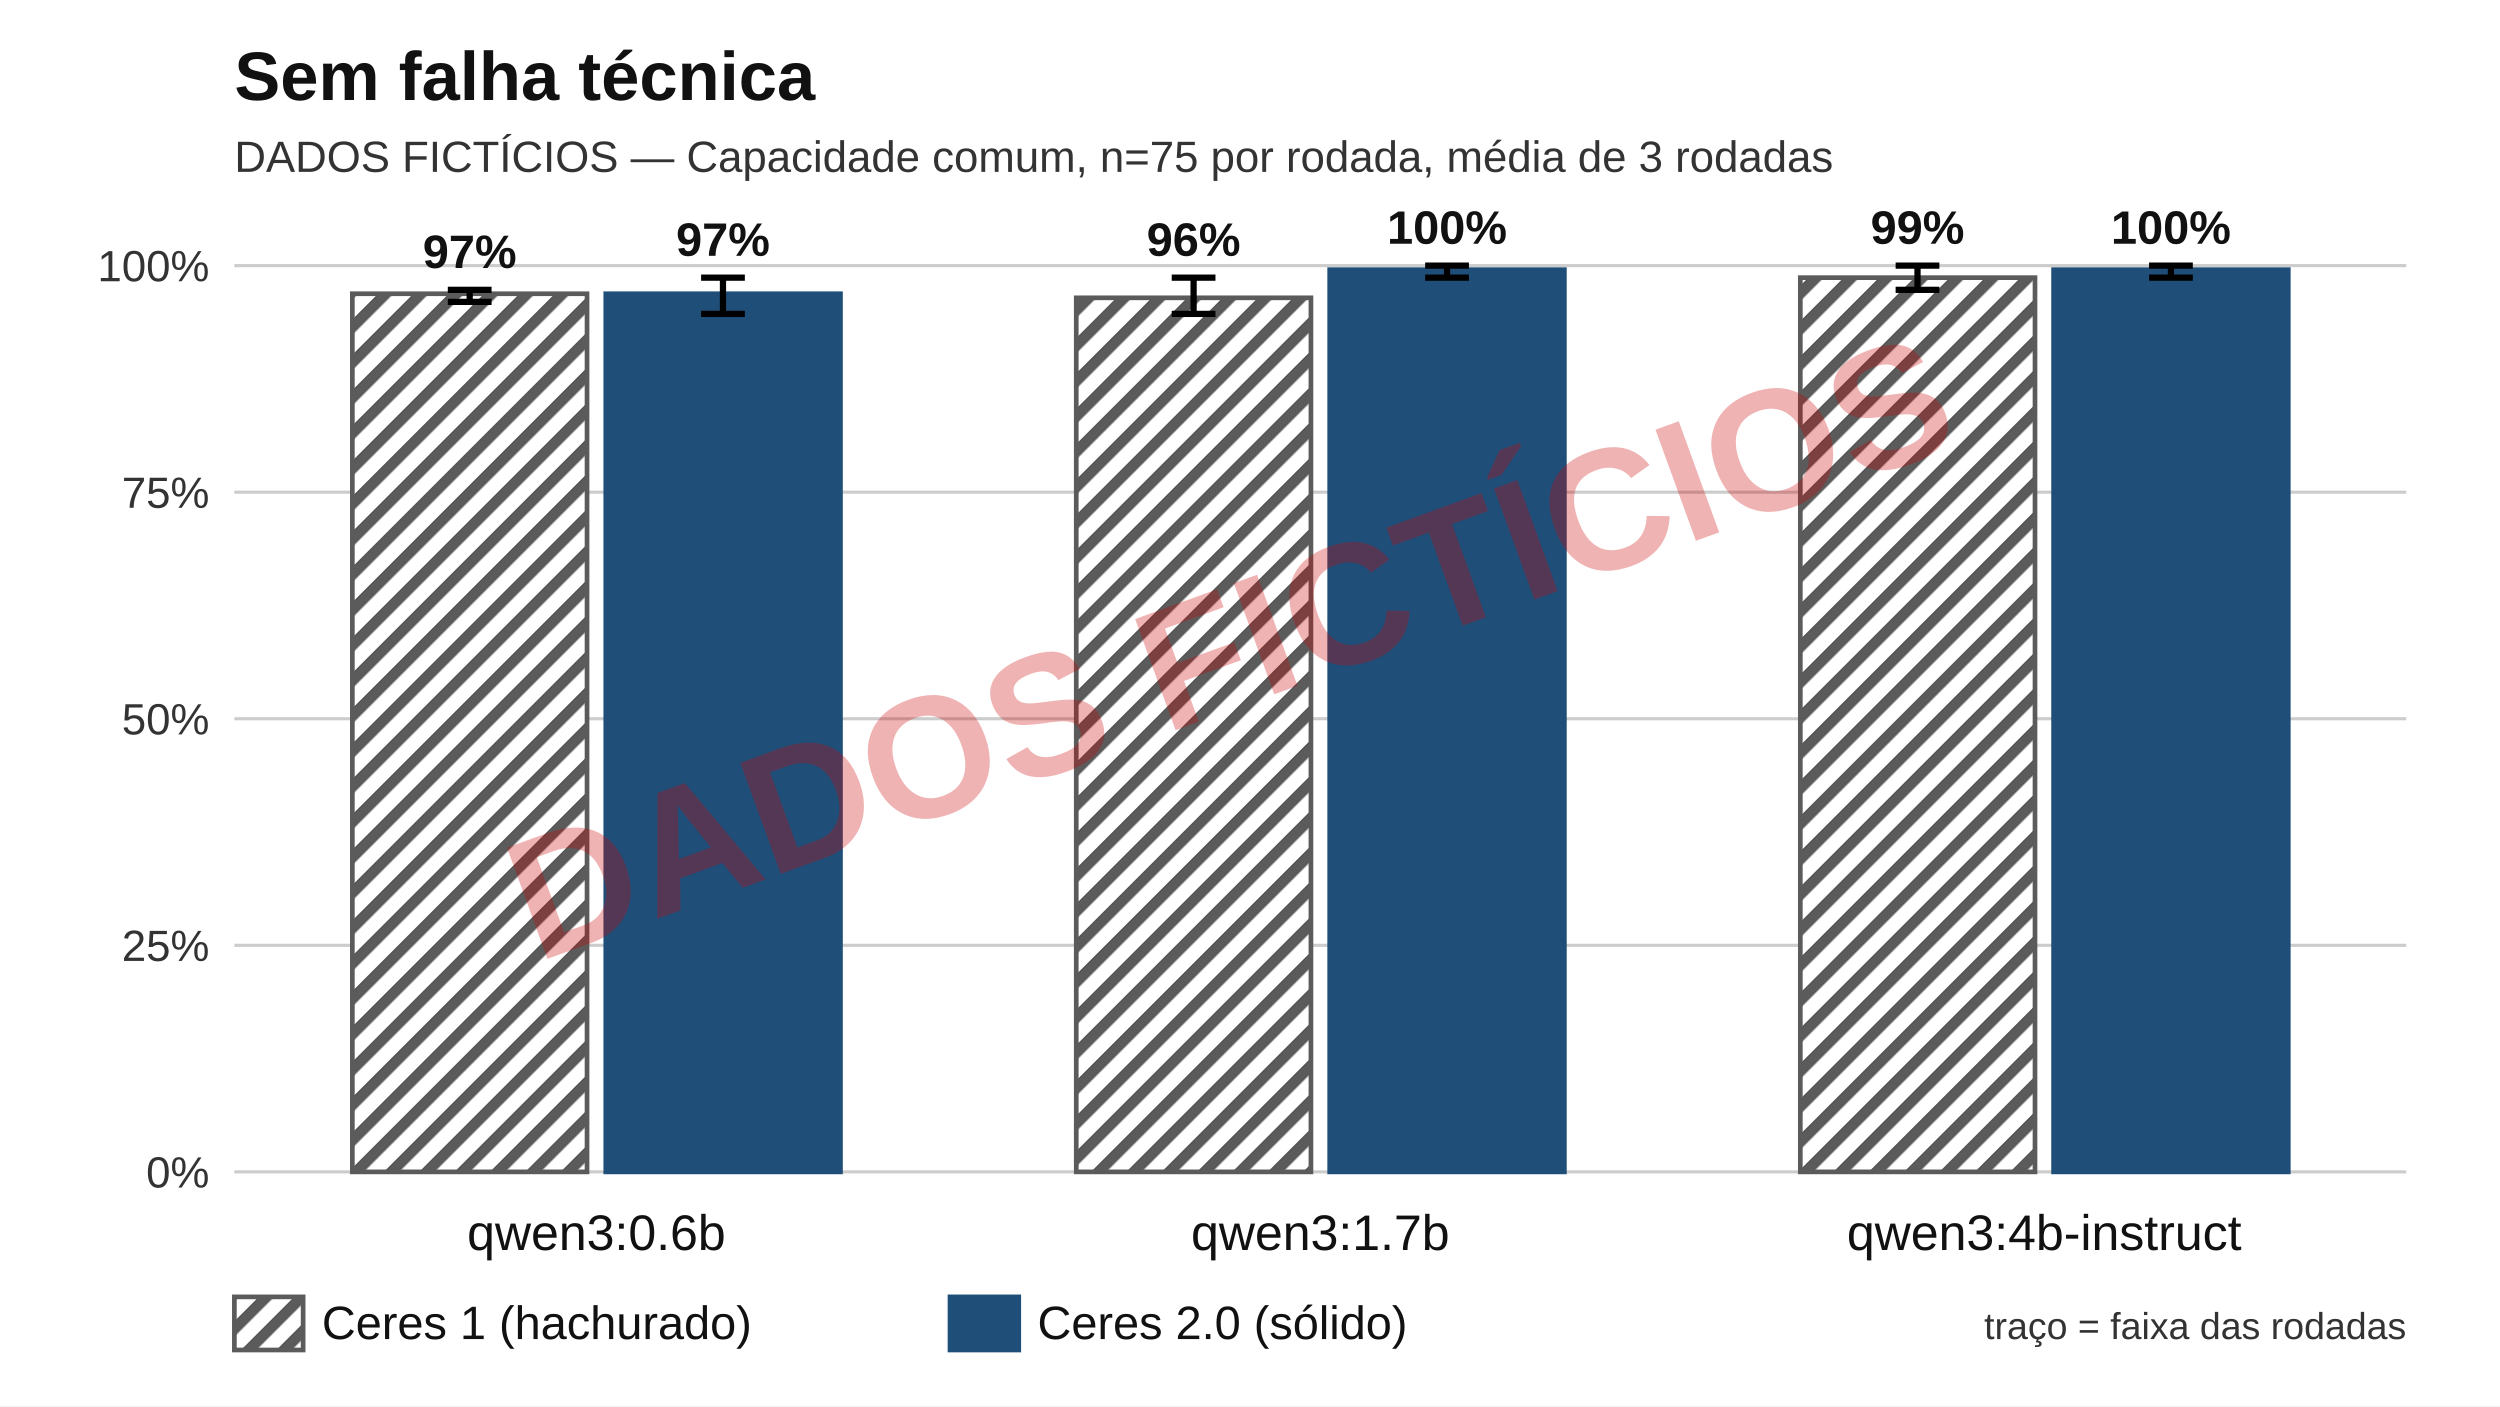
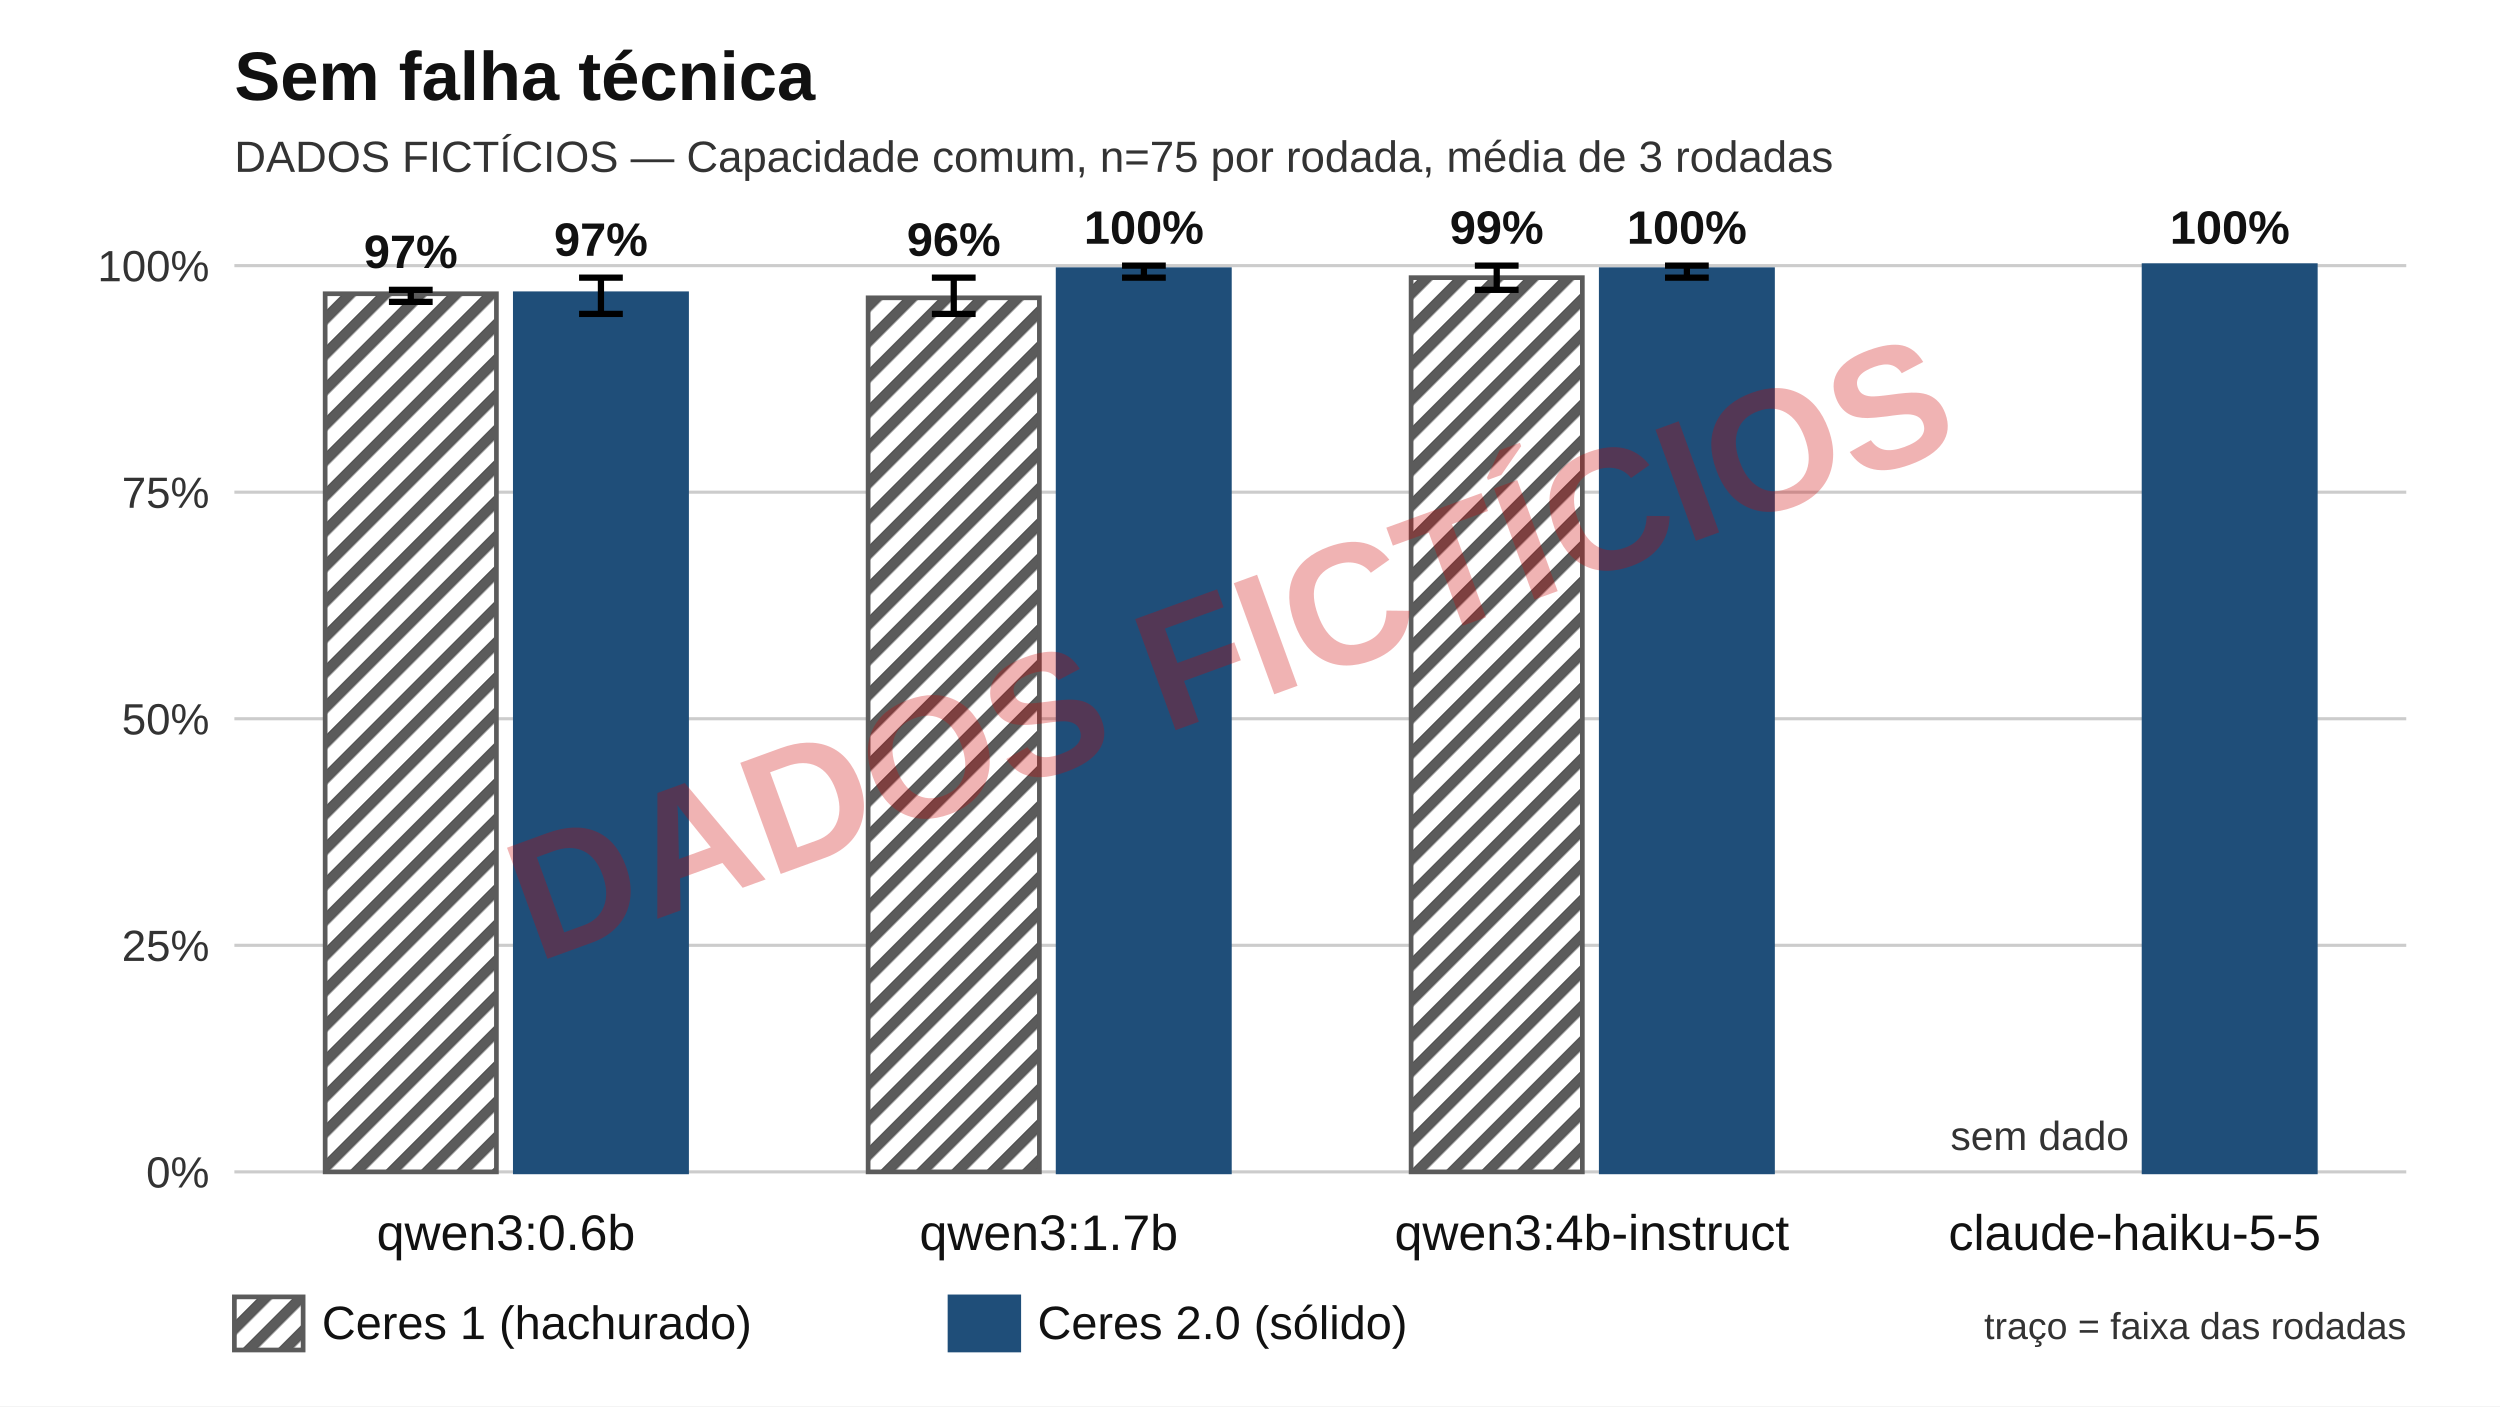
<svg xmlns="http://www.w3.org/2000/svg" viewBox="0 0 1600 900" width="1600" height="900" font-family="Arial, Helvetica, sans-serif" role="img" aria-label="Sem falha técnica">
  <defs>
    <pattern id="hachura-diagonal" width="16" height="16" patternUnits="userSpaceOnUse" patternTransform="rotate(45)">
      <rect width="16" height="16" fill="#ffffff" />
      <rect width="7" height="16" fill="#5b5b5b" />
    </pattern>
    <pattern id="hachura-pontos" width="14" height="14" patternUnits="userSpaceOnUse">
      <rect width="14" height="14" fill="#ffffff" />
      <circle cx="7" cy="7" r="4" fill="#7a4b00" />
    </pattern>
  </defs>
  <rect width="1600" height="900" fill="#ffffff" />
  <text x="150" y="64" font-size="44" font-weight="bold" fill="#111111">Sem falha técnica</text>
  <text x="150" y="110" font-size="28" fill="#333333">DADOS FICTÍCIOS — Capacidade comum, n=75 por rodada, média de 3 rodadas</text>
  <line x1="150" y1="750.0" x2="1540" y2="750.0" stroke="#cccccc" stroke-width="2" />
  <text x="134" y="760.0" font-size="28" text-anchor="end" fill="#333333">0%</text>
  <line x1="150" y1="605.0" x2="1540" y2="605.0" stroke="#cccccc" stroke-width="2" />
  <text x="134" y="615.0" font-size="28" text-anchor="end" fill="#333333">25%</text>
  <line x1="150" y1="460.0" x2="1540" y2="460.0" stroke="#cccccc" stroke-width="2" />
  <text x="134" y="470.0" font-size="28" text-anchor="end" fill="#333333">50%</text>
  <line x1="150" y1="315.0" x2="1540" y2="315.0" stroke="#cccccc" stroke-width="2" />
  <text x="134" y="325.0" font-size="28" text-anchor="end" fill="#333333">75%</text>
  <line x1="150" y1="170.0" x2="1540" y2="170.0" stroke="#cccccc" stroke-width="2" />
  <text x="134" y="180.0" font-size="28" text-anchor="end" fill="#333333">100%</text>
-   <text x="381.7" y="800" font-size="32" text-anchor="middle" fill="#111111">qwen3:0.6b</text>
-   <rect x="225.5" y="188.0" width="150.2" height="562.0" fill="url(#hachura-diagonal)" stroke="#5b5b5b" stroke-width="3" />
-   <line x1="300.6" y1="193.2" x2="300.6" y2="185.5" stroke="#000000" stroke-width="4" />
-   <line x1="286.6" y1="193.2" x2="314.6" y2="193.2" stroke="#000000" stroke-width="4" />
-   <line x1="286.6" y1="185.5" x2="314.6" y2="185.5" stroke="#000000" stroke-width="4" />
-   <text x="300.6" y="171.5" font-size="30" font-weight="bold" text-anchor="middle" fill="#111111">97%</text>
-   <rect x="387.7" y="188.0" width="150.2" height="562.0" fill="#1f4e79" stroke="#1f4e79" stroke-width="3" />
-   <line x1="462.7" y1="200.9" x2="462.7" y2="177.7" stroke="#000000" stroke-width="4" />
-   <line x1="448.7" y1="200.9" x2="476.7" y2="200.9" stroke="#000000" stroke-width="4" />
-   <line x1="448.7" y1="177.7" x2="476.7" y2="177.7" stroke="#000000" stroke-width="4" />
-   <text x="462.7" y="163.7" font-size="30" font-weight="bold" text-anchor="middle" fill="#111111">97%</text>
-   <text x="845.0" y="800" font-size="32" text-anchor="middle" fill="#111111">qwen3:1.7b</text>
-   <rect x="688.8" y="190.6" width="150.2" height="559.4" fill="url(#hachura-diagonal)" stroke="#5b5b5b" stroke-width="3" />
-   <line x1="763.9" y1="200.9" x2="763.9" y2="177.7" stroke="#000000" stroke-width="4" />
-   <line x1="749.9" y1="200.9" x2="777.9" y2="200.9" stroke="#000000" stroke-width="4" />
-   <line x1="749.9" y1="177.7" x2="777.9" y2="177.7" stroke="#000000" stroke-width="4" />
-   <text x="763.9" y="163.7" font-size="30" font-weight="bold" text-anchor="middle" fill="#111111">96%</text>
-   <rect x="851.0" y="172.6" width="150.2" height="577.4" fill="#1f4e79" stroke="#1f4e79" stroke-width="3" />
-   <line x1="926.1" y1="177.7" x2="926.1" y2="170.0" stroke="#000000" stroke-width="4" />
-   <line x1="912.1" y1="177.7" x2="940.1" y2="177.7" stroke="#000000" stroke-width="4" />
-   <line x1="912.1" y1="170.0" x2="940.1" y2="170.0" stroke="#000000" stroke-width="4" />
-   <text x="926.1" y="156.0" font-size="30" font-weight="bold" text-anchor="middle" fill="#111111">100%</text>
-   <text x="1308.3" y="800" font-size="32" text-anchor="middle" fill="#111111">qwen3:4b-instruct</text>
-   <rect x="1152.2" y="177.7" width="150.2" height="572.3" fill="url(#hachura-diagonal)" stroke="#5b5b5b" stroke-width="3" />
-   <line x1="1227.2" y1="185.5" x2="1227.2" y2="170.0" stroke="#000000" stroke-width="4" />
-   <line x1="1213.2" y1="185.5" x2="1241.2" y2="185.5" stroke="#000000" stroke-width="4" />
-   <line x1="1213.2" y1="170.0" x2="1241.2" y2="170.0" stroke="#000000" stroke-width="4" />
-   <text x="1227.2" y="156.0" font-size="30" font-weight="bold" text-anchor="middle" fill="#111111">99%</text>
-   <rect x="1314.3" y="172.6" width="150.2" height="577.4" fill="#1f4e79" stroke="#1f4e79" stroke-width="3" />
-   <line x1="1389.4" y1="177.7" x2="1389.4" y2="170.0" stroke="#000000" stroke-width="4" />
-   <line x1="1375.4" y1="177.7" x2="1403.4" y2="177.7" stroke="#000000" stroke-width="4" />
-   <line x1="1375.4" y1="170.0" x2="1403.4" y2="170.0" stroke="#000000" stroke-width="4" />
-   <text x="1389.4" y="156.0" font-size="30" font-weight="bold" text-anchor="middle" fill="#111111">100%</text>
+   <text x="323.8" y="800" font-size="32" text-anchor="middle" fill="#111111">qwen3:0.6b</text>
+   <rect x="208.1" y="188.0" width="109.6" height="562.0" fill="url(#hachura-diagonal)" stroke="#5b5b5b" stroke-width="3" />
+   <line x1="262.9" y1="193.2" x2="262.9" y2="185.5" stroke="#000000" stroke-width="4" />
+   <line x1="248.9" y1="193.2" x2="276.9" y2="193.2" stroke="#000000" stroke-width="4" />
+   <line x1="248.9" y1="185.5" x2="276.9" y2="185.5" stroke="#000000" stroke-width="4" />
+   <text x="262.9" y="171.5" font-size="30" font-weight="bold" text-anchor="middle" fill="#111111">97%</text>
+   <rect x="329.8" y="188.0" width="109.6" height="562.0" fill="#1f4e79" stroke="#1f4e79" stroke-width="3" />
+   <line x1="384.6" y1="200.9" x2="384.6" y2="177.7" stroke="#000000" stroke-width="4" />
+   <line x1="370.6" y1="200.9" x2="398.6" y2="200.9" stroke="#000000" stroke-width="4" />
+   <line x1="370.6" y1="177.7" x2="398.6" y2="177.7" stroke="#000000" stroke-width="4" />
+   <text x="384.6" y="163.7" font-size="30" font-weight="bold" text-anchor="middle" fill="#111111">97%</text>
+   <text x="671.2" y="800" font-size="32" text-anchor="middle" fill="#111111">qwen3:1.7b</text>
+   <rect x="555.6" y="190.6" width="109.6" height="559.4" fill="url(#hachura-diagonal)" stroke="#5b5b5b" stroke-width="3" />
+   <line x1="610.4" y1="200.9" x2="610.4" y2="177.7" stroke="#000000" stroke-width="4" />
+   <line x1="596.4" y1="200.9" x2="624.4" y2="200.9" stroke="#000000" stroke-width="4" />
+   <line x1="596.4" y1="177.7" x2="624.4" y2="177.7" stroke="#000000" stroke-width="4" />
+   <text x="610.4" y="163.7" font-size="30" font-weight="bold" text-anchor="middle" fill="#111111">96%</text>
+   <rect x="677.2" y="172.6" width="109.6" height="577.4" fill="#1f4e79" stroke="#1f4e79" stroke-width="3" />
+   <line x1="732.1" y1="177.7" x2="732.1" y2="170.0" stroke="#000000" stroke-width="4" />
+   <line x1="718.1" y1="177.7" x2="746.1" y2="177.7" stroke="#000000" stroke-width="4" />
+   <line x1="718.1" y1="170.0" x2="746.1" y2="170.0" stroke="#000000" stroke-width="4" />
+   <text x="732.1" y="156.0" font-size="30" font-weight="bold" text-anchor="middle" fill="#111111">100%</text>
+   <text x="1018.8" y="800" font-size="32" text-anchor="middle" fill="#111111">qwen3:4b-instruct</text>
+   <rect x="903.1" y="177.7" width="109.6" height="572.3" fill="url(#hachura-diagonal)" stroke="#5b5b5b" stroke-width="3" />
+   <line x1="957.9" y1="185.5" x2="957.9" y2="170.0" stroke="#000000" stroke-width="4" />
+   <line x1="943.9" y1="185.5" x2="971.9" y2="185.5" stroke="#000000" stroke-width="4" />
+   <line x1="943.9" y1="170.0" x2="971.9" y2="170.0" stroke="#000000" stroke-width="4" />
+   <text x="957.9" y="156.0" font-size="30" font-weight="bold" text-anchor="middle" fill="#111111">99%</text>
+   <rect x="1024.8" y="172.6" width="109.6" height="577.4" fill="#1f4e79" stroke="#1f4e79" stroke-width="3" />
+   <line x1="1079.6" y1="177.7" x2="1079.6" y2="170.0" stroke="#000000" stroke-width="4" />
+   <line x1="1065.6" y1="177.7" x2="1093.6" y2="177.7" stroke="#000000" stroke-width="4" />
+   <line x1="1065.6" y1="170.0" x2="1093.6" y2="170.0" stroke="#000000" stroke-width="4" />
+   <text x="1079.6" y="156.0" font-size="30" font-weight="bold" text-anchor="middle" fill="#111111">100%</text>
+   <text x="1366.2" y="800" font-size="32" text-anchor="middle" fill="#111111">claude-haiku-5-5</text>
+   <text x="1305.4" y="736.0" font-size="26" text-anchor="middle" fill="#333333">sem dado</text>
+   <rect x="1372.2" y="170.0" width="109.6" height="580.0" fill="#1f4e79" stroke="#1f4e79" stroke-width="3" />
+   <text x="1427.1" y="156.0" font-size="30" font-weight="bold" text-anchor="middle" fill="#111111">100%</text>
  <rect x="150" y="830" width="44" height="34" fill="url(#hachura-diagonal)" stroke="#5b5b5b" stroke-width="3" />
  <text x="206" y="857" font-size="30" fill="#111111">Ceres 1 (hachurado)</text>
  <rect x="608" y="830" width="44" height="34" fill="#1f4e79" stroke="#1f4e79" stroke-width="3" />
  <text x="664" y="857" font-size="30" fill="#111111">Ceres 2.0 (sólido)</text>
  <text x="1540" y="857" font-size="24" text-anchor="end" fill="#333333">traço = faixa das rodadas</text>
  <text x="800.0" y="450.0" font-size="110" font-weight="bold" fill="#cc0000" fill-opacity="0.30" text-anchor="middle" transform="rotate(-20 800.0 450.0)">DADOS FICTÍCIOS</text>
</svg>
